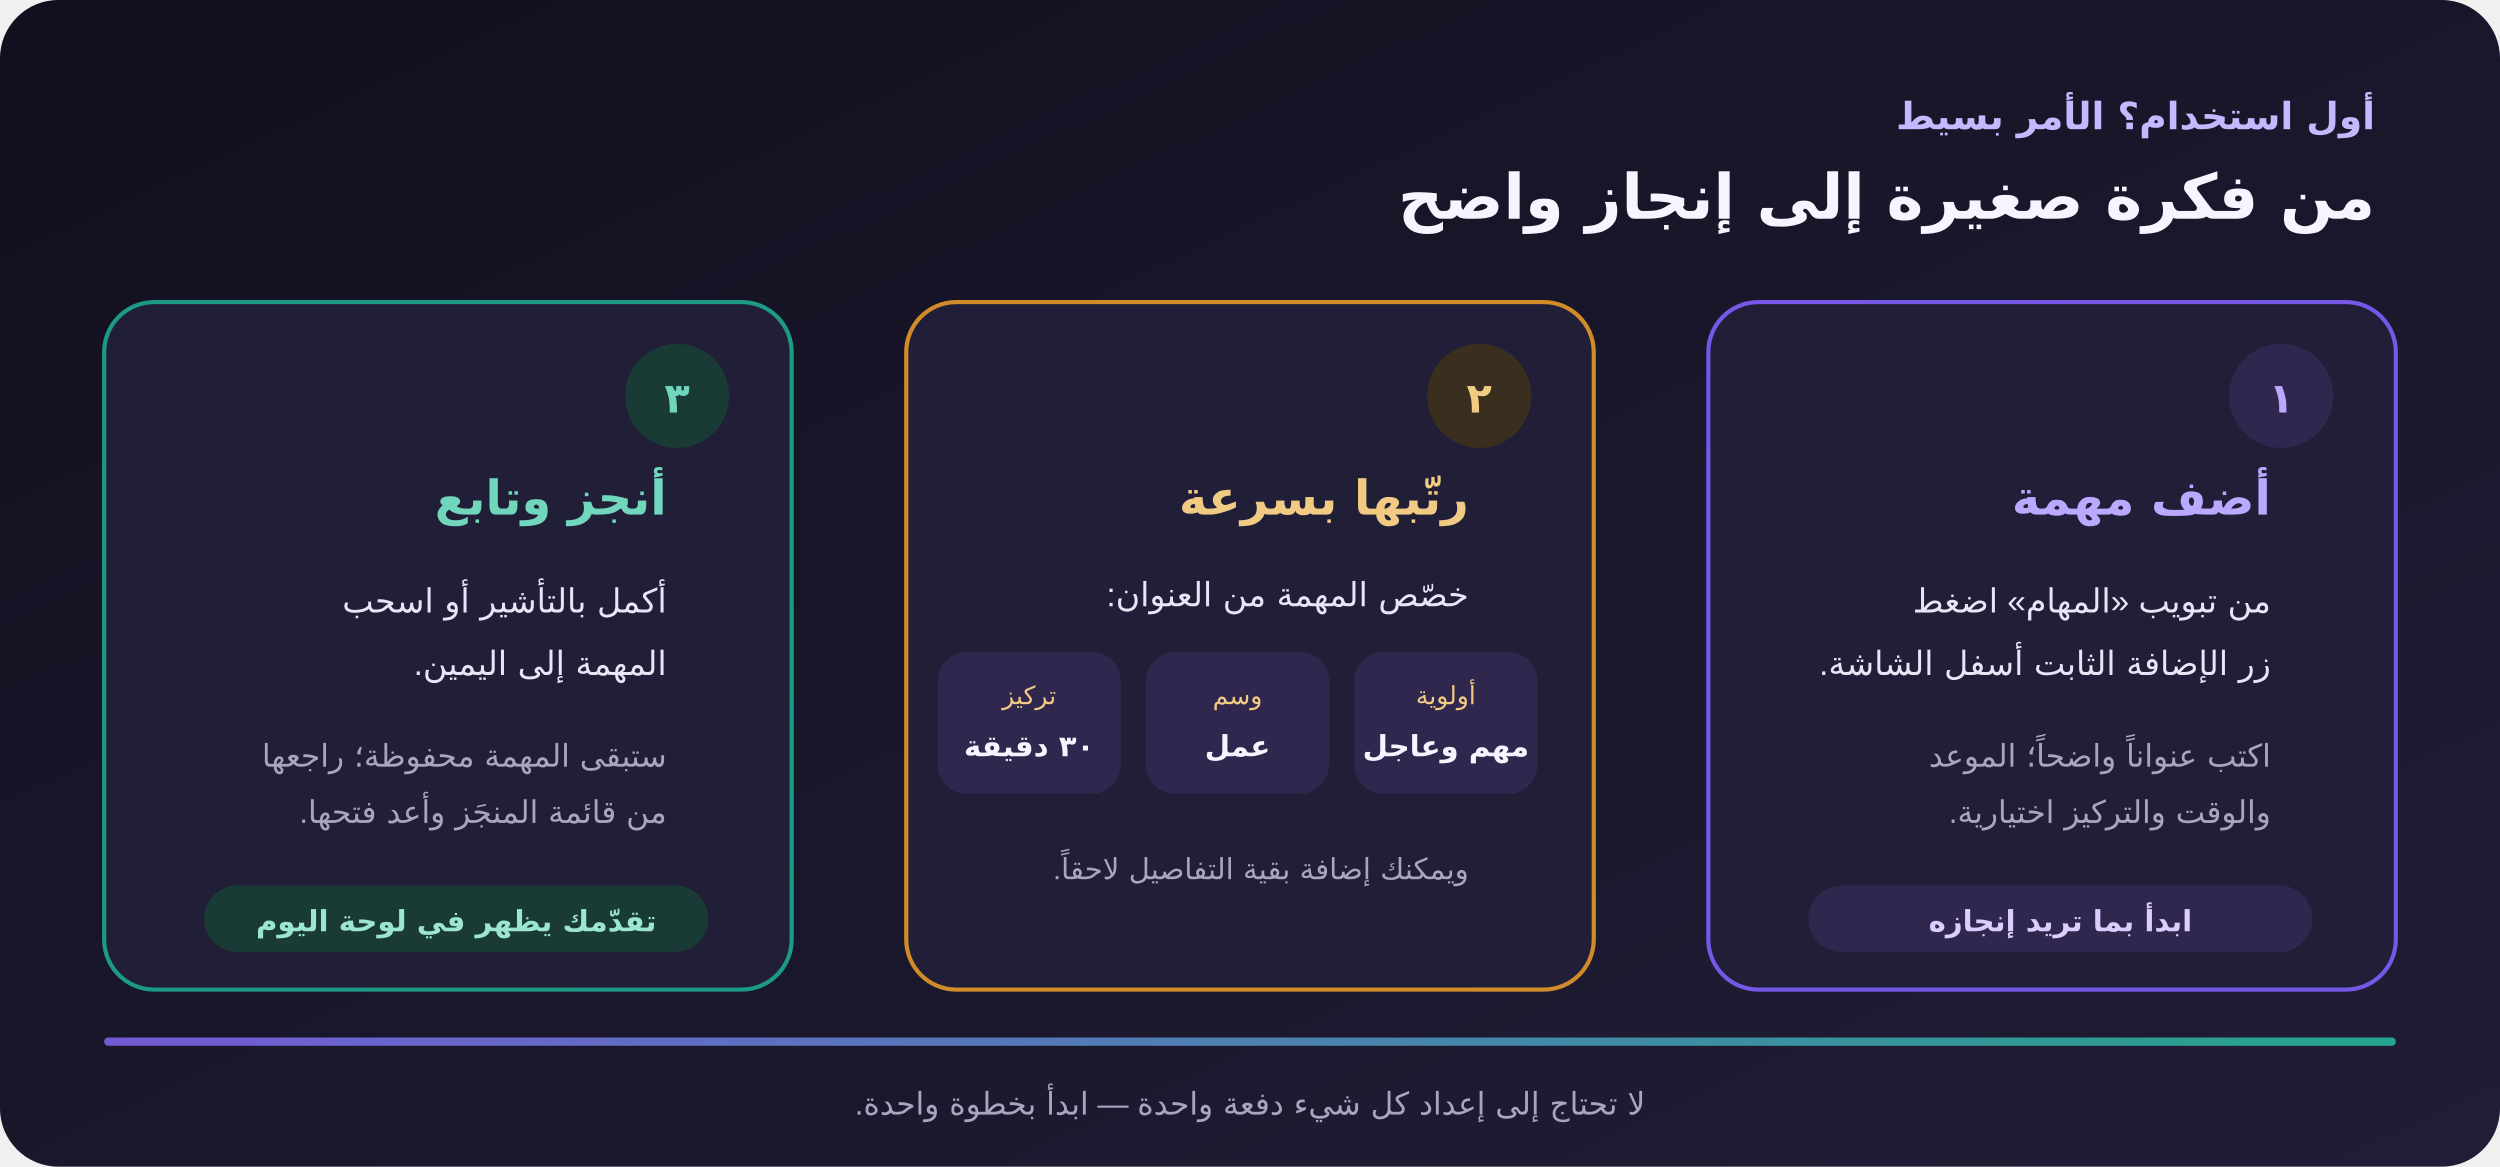
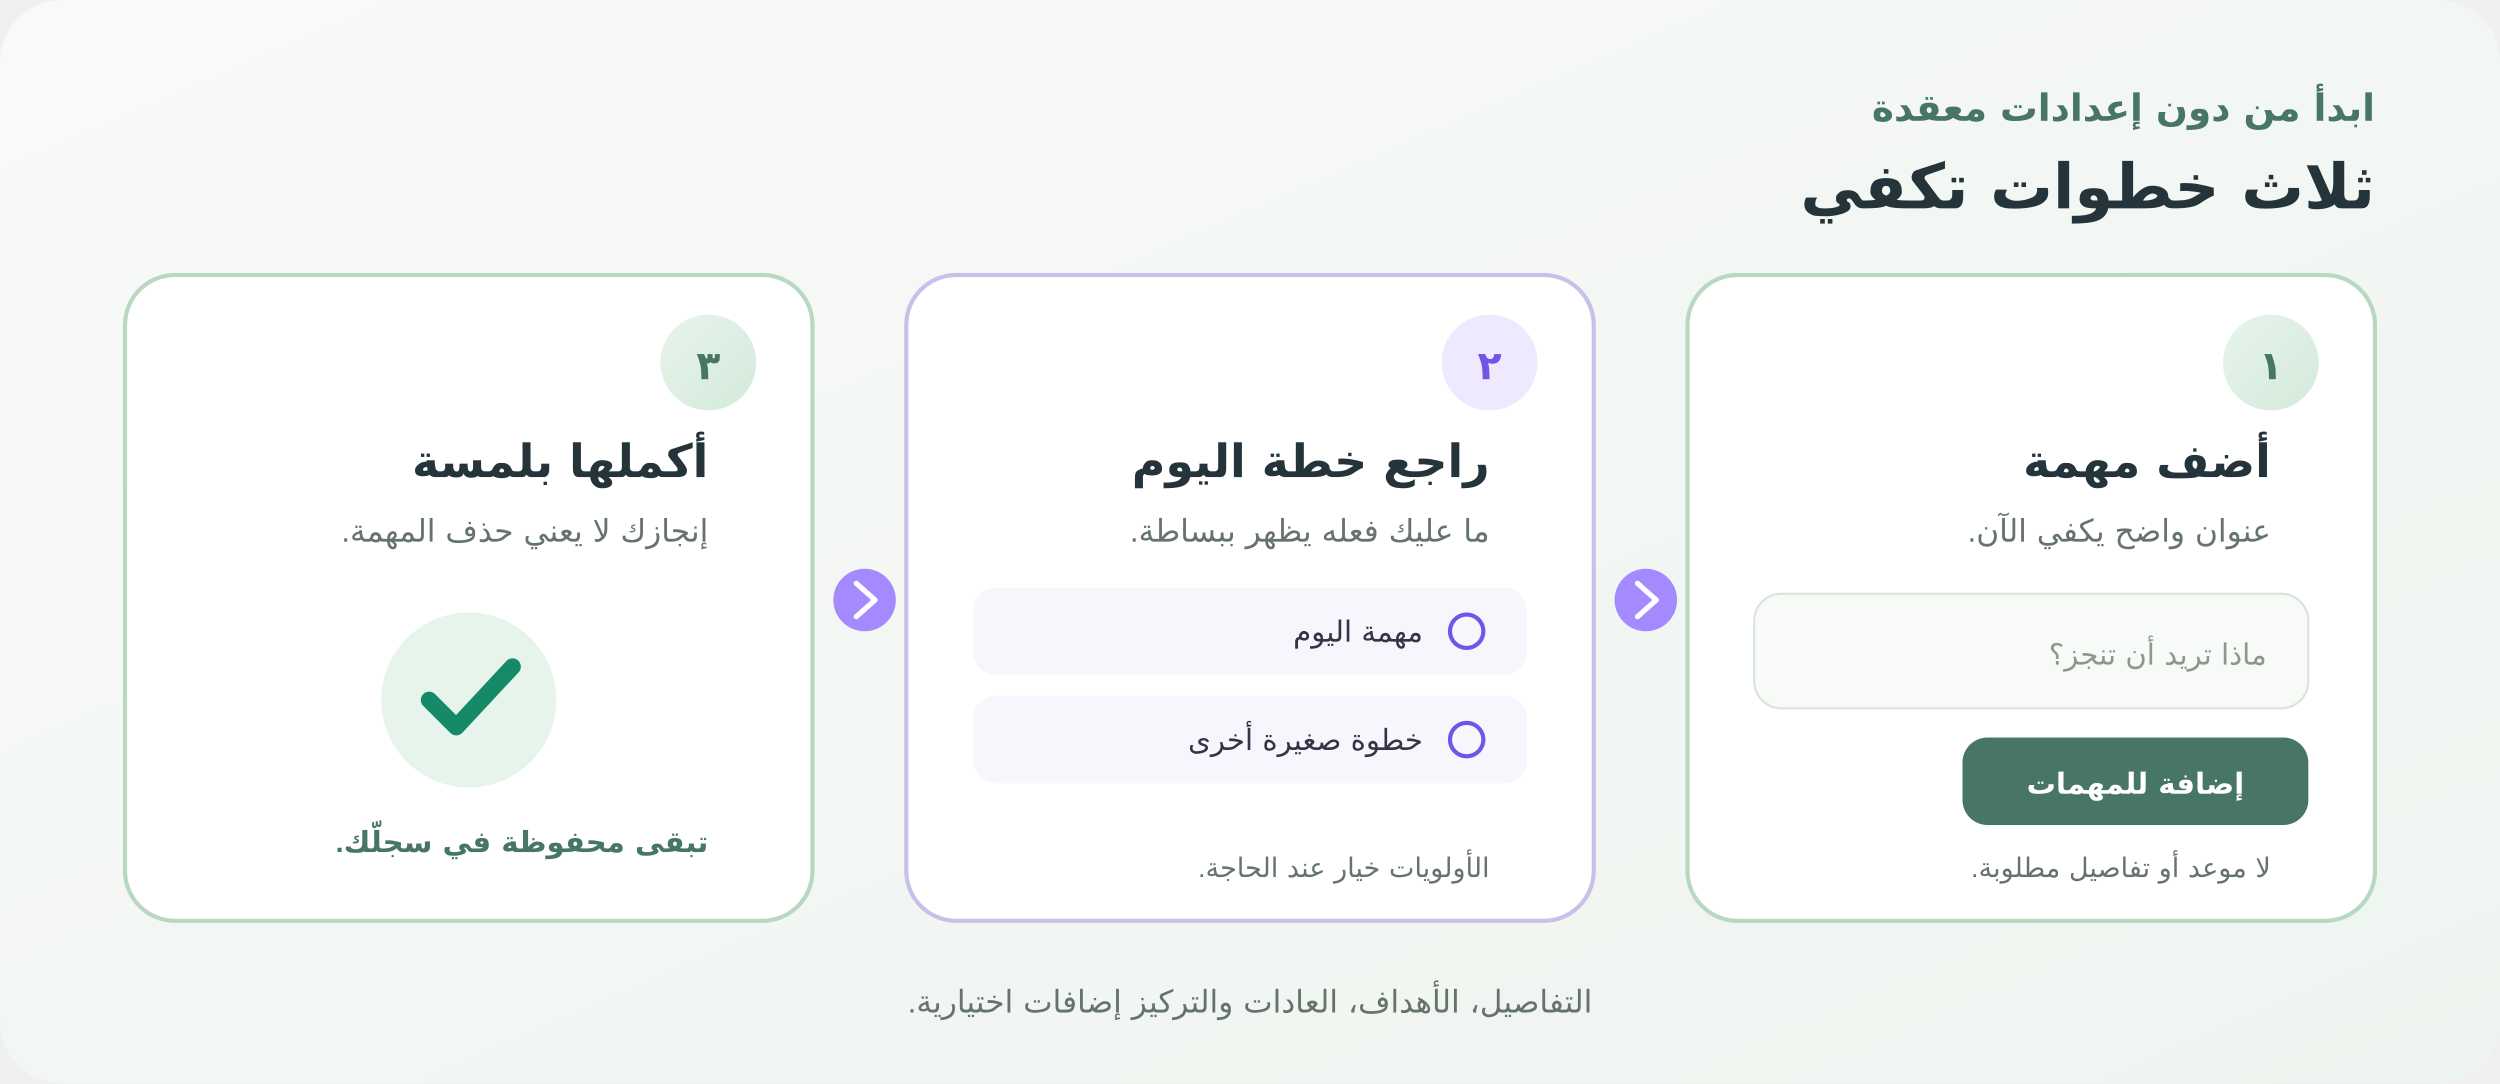
- <svg xmlns="http://www.w3.org/2000/svg" viewBox="0 0 1200 560" role="img" aria-labelledby="title desc">
+ <svg xmlns="http://www.w3.org/2000/svg" viewBox="0 0 1200 520" role="img" aria-labelledby="title description">
  <defs>
    <linearGradient id="background" x1="0" y1="0" x2="1" y2="1">
-       <stop stop-color="#11101e" />
-       <stop offset="1" stop-color="#211d37" />
+       <stop stop-color="#f8faf8" />
+       <stop offset="1" stop-color="#eef4ef" />
    </linearGradient>
-     <linearGradient id="accent" x1="0" y1="0" x2="1" y2="0">
-       <stop stop-color="#8a6cff" />
-       <stop offset="1" stop-color="#27c7a2" />
+     <linearGradient id="mint" x1="0" y1="0" x2="1" y2="1">
+       <stop stop-color="#e7f4eb" />
+       <stop offset="1" stop-color="#d4eadb" />
    </linearGradient>
  </defs>
-   <rect width="1200" height="560" rx="28" fill="url(#background)" />
+   <rect width="1200" height="520" rx="30" fill="url(#background)" />
+   <text x="1140" y="58" text-anchor="start" direction="rtl" fill="#477665" font-family="Tahoma, Arial, sans-serif" font-size="18" font-weight="700">ابدأ من دون إعدادات معقدة</text>
+   <text x="1140" y="100" text-anchor="start" direction="rtl" fill="#24343a" font-family="Tahoma, Arial, sans-serif" font-size="30" font-weight="800">ثلاث خطوات تكفي</text>
  <g font-family="Tahoma, Arial, sans-serif" direction="rtl">
-     <text x="1140" y="62" text-anchor="start" fill="#c6b8ff" font-size="18" font-weight="700">أول استخدام؟ الأمر بسيط</text>
-     <text x="1140" y="105" text-anchor="start" fill="#f7f4ff" font-size="30" font-weight="800">من فكرة صغيرة إلى إنجاز واضح</text>
+     <rect x="810" y="132" width="330" height="310" rx="24" fill="#fff" stroke="#b8d8c2" stroke-width="2" />
+     <circle cx="1090" cy="174" r="23" fill="url(#mint)" />
+     <text x="1090" y="182" text-anchor="middle" fill="#477665" font-size="19" font-weight="800">١</text>
+     <text x="1090" y="229" text-anchor="start" fill="#24343a" font-size="22" font-weight="800">أضف مهمة</text>
+     <text x="1090" y="260" text-anchor="start" fill="#64736c" font-size="15">عنوان واضح يكفي الآن.</text>
+     <rect x="842" y="285" width="266" height="55" rx="13" fill="#f7faf7" stroke="#d7e4da" />
+     <text x="1088" y="319" text-anchor="start" fill="#8a9990" font-size="14">ماذا تريد أن تنجز؟</text>
+     <rect x="942" y="354" width="166" height="42" rx="12" fill="#477665" />
+     <text x="1025" y="381" text-anchor="middle" fill="#fff" font-size="14" font-weight="700">إضافة للمهمات</text>
+     <text x="1090" y="421" text-anchor="start" fill="#64736c" font-size="13">لا موعد أو تفاصيل مطلوبة.</text>
+     <rect x="435" y="132" width="330" height="310" rx="24" fill="#fff" stroke="#c8c0eb" stroke-width="2" />
+     <circle cx="715" cy="174" r="23" fill="#eee9ff" />
+     <text x="715" y="182" text-anchor="middle" fill="#7354e8" font-size="19" font-weight="800">٢</text>
+     <text x="715" y="229" text-anchor="start" fill="#24343a" font-size="22" font-weight="800">راجع خطة اليوم</text>
+     <text x="715" y="260" text-anchor="start" fill="#64736c" font-size="15">ما عليك فعله يظهر ببساطة.</text>
+     <g font-size="14">
+       <rect x="467" y="282" width="266" height="42" rx="11" fill="#f7f6fc" />
+       <circle cx="704" cy="303" r="8" fill="none" stroke="#7354e8" stroke-width="2" />
+       <text x="683" y="308" text-anchor="start" fill="#343347">مهمة اليوم</text>
+       <rect x="467" y="334" width="266" height="42" rx="11" fill="#f7f6fc" />
+       <circle cx="704" cy="355" r="8" fill="none" stroke="#7354e8" stroke-width="2" />
+       <text x="683" y="360" text-anchor="start" fill="#343347">خطوة صغيرة أخرى</text>
+     </g>
+     <text x="715" y="421" text-anchor="start" fill="#64736c" font-size="13">الأولويات خيار عند الحاجة.</text>
+     <rect x="60" y="132" width="330" height="310" rx="24" fill="#fff" stroke="#b8d8c2" stroke-width="2" />
+     <circle cx="340" cy="174" r="23" fill="url(#mint)" />
+     <text x="340" y="182" text-anchor="middle" fill="#477665" font-size="19" font-weight="800">٣</text>
+     <text x="340" y="229" text-anchor="start" fill="#24343a" font-size="22" font-weight="800">أكملها بلمسة</text>
+     <text x="340" y="260" text-anchor="start" fill="#64736c" font-size="15">إنجازك لا يعني حذف المهمة.</text>
+     <circle cx="225" cy="336" r="42" fill="#e7f4eb" />
+     <path d="M206 336l13 13 27-29" fill="none" stroke="#168a68" stroke-width="8" stroke-linecap="round" stroke-linejoin="round" />
+     <text x="340" y="409" text-anchor="start" fill="#477665" font-size="14" font-weight="700">تبقى محفوظة في سجلّك.</text>
  </g>
-   <g font-family="Tahoma, Arial, sans-serif" direction="rtl">
-     <rect x="820" y="145" width="330" height="330" rx="24" fill="#211e37" stroke="#7658e8" stroke-width="2" />
-     <circle cx="1095" cy="190" r="25" fill="#30274f" />
-     <text x="1095" y="198" text-anchor="middle" fill="#bba8ff" font-size="20" font-weight="800">١</text>
-     <text x="1090" y="247" text-anchor="start" fill="#bba8ff" font-size="23" font-weight="800">أضف مهمة</text>
-     <text x="1090" y="294" text-anchor="start" fill="#e9e5f7" font-size="16">من تبويب «المهام» اضغط</text>
-     <text x="1090" y="324" text-anchor="start" fill="#e9e5f7" font-size="16">زر الإضافة الثابت أسفل الشاشة.</text>
-     <text x="1090" y="368" text-anchor="start" fill="#aaa4c1" font-size="15">اكتب عنواناً واضحاً؛ الموعد</text>
-     <text x="1090" y="395" text-anchor="start" fill="#aaa4c1" font-size="15">والوقت والتركيز اختيارية.</text>
-     <rect x="868" y="425" width="242" height="32" rx="16" fill="#30274f" />
-     <text x="989" y="447" text-anchor="middle" fill="#d9ceff" font-size="14" font-weight="700">ابدأ بما تريد إنجازه</text>
-     <rect x="435" y="145" width="330" height="330" rx="24" fill="#211e37" stroke="#d18b28" stroke-width="2" />
-     <circle cx="710" cy="190" r="25" fill="#3a2f1e" />
-     <text x="710" y="198" text-anchor="middle" fill="#f1ca83" font-size="20" font-weight="800">٢</text>
-     <text x="705" y="247" text-anchor="start" fill="#f1ca83" font-size="23" font-weight="800">رتّبها بسرعة</text>
-     <text x="705" y="291" text-anchor="start" fill="#e9e5f7" font-size="16">خصّص المهمة من العنوان:</text>
-     <rect x="650" y="313" width="88" height="68" rx="14" fill="#30274f" />
-     <text x="694" y="338" text-anchor="middle" fill="#f1ca83" font-size="12">أولوية</text>
-     <text x="694" y="363" text-anchor="middle" fill="#f7f4ff" font-size="14" font-weight="700">مهم وعاجل</text>
-     <rect x="550" y="313" width="88" height="68" rx="14" fill="#30274f" />
-     <text x="594" y="338" text-anchor="middle" fill="#f1ca83" font-size="12">وسم</text>
-     <text x="594" y="363" text-anchor="middle" fill="#f7f4ff" font-size="14" font-weight="700">عمل</text>
-     <rect x="450" y="313" width="88" height="68" rx="14" fill="#30274f" />
-     <text x="494" y="338" text-anchor="middle" fill="#f1ca83" font-size="12">تركيز</text>
-     <text x="494" y="363" text-anchor="middle" fill="#f7f4ff" font-size="14" font-weight="700">٣٠ دقيقة</text>
-     <text x="705" y="422" text-anchor="start" fill="#aaa4c1" font-size="14">ويمكنك إضافة بقية التفاصيل لاحقاً.</text>
-     <rect x="50" y="145" width="330" height="330" rx="24" fill="#211e37" stroke="#1d9a83" stroke-width="2" />
-     <circle cx="325" cy="190" r="25" fill="#193a35" />
-     <text x="325" y="198" text-anchor="middle" fill="#70d7bd" font-size="20" font-weight="800">٣</text>
-     <text x="320" y="247" text-anchor="start" fill="#70d7bd" font-size="23" font-weight="800">أنجز وتابع</text>
-     <text x="320" y="294" text-anchor="start" fill="#e9e5f7" font-size="16">أكمل بالتأشير أو اسحب</text>
-     <text x="320" y="324" text-anchor="start" fill="#e9e5f7" font-size="16">المهمة إلى اليمين.</text>
-     <text x="320" y="368" text-anchor="start" fill="#aaa4c1" font-size="15">ستبقى المهمة محفوظة؛ راجعها</text>
-     <text x="320" y="395" text-anchor="start" fill="#aaa4c1" font-size="15">من قائمة المنجَز وأعد فتحها.</text>
-     <rect x="98" y="425" width="242" height="32" rx="16" fill="#193a35" />
-     <text x="219" y="447" text-anchor="middle" fill="#9be5d2" font-size="14" font-weight="700">تقدّمك يظهر في لوحة اليوم</text>
+   <g fill="#a58aff">
+     <circle cx="790" cy="288" r="15" />
+     <path d="M786 280l9 8-9 8" fill="none" stroke="#fff" stroke-width="2.5" stroke-linecap="round" stroke-linejoin="round" />
+     <circle cx="415" cy="288" r="15" />
+     <path d="M411 280l9 8-9 8" fill="none" stroke="#fff" stroke-width="2.5" stroke-linecap="round" stroke-linejoin="round" />
  </g>
-   <rect x="50" y="498" width="1100" height="4" rx="2" fill="url(#accent)" opacity=".8" />
-   <text x="600" y="535" text-anchor="middle" direction="rtl" fill="#aaa4c1" font-family="Tahoma, Arial, sans-serif" font-size="15">لا تحتاج إلى إعداد كل شيء دفعة واحدة — ابدأ بخطوة واحدة.</text>
+   <text x="600" y="486" text-anchor="middle" direction="rtl" fill="#64736c" font-family="Tahoma, Arial, sans-serif" font-size="15">التفاصيل، الأهداف، العادات والتركيز إضافات اختيارية.</text>
</svg>
